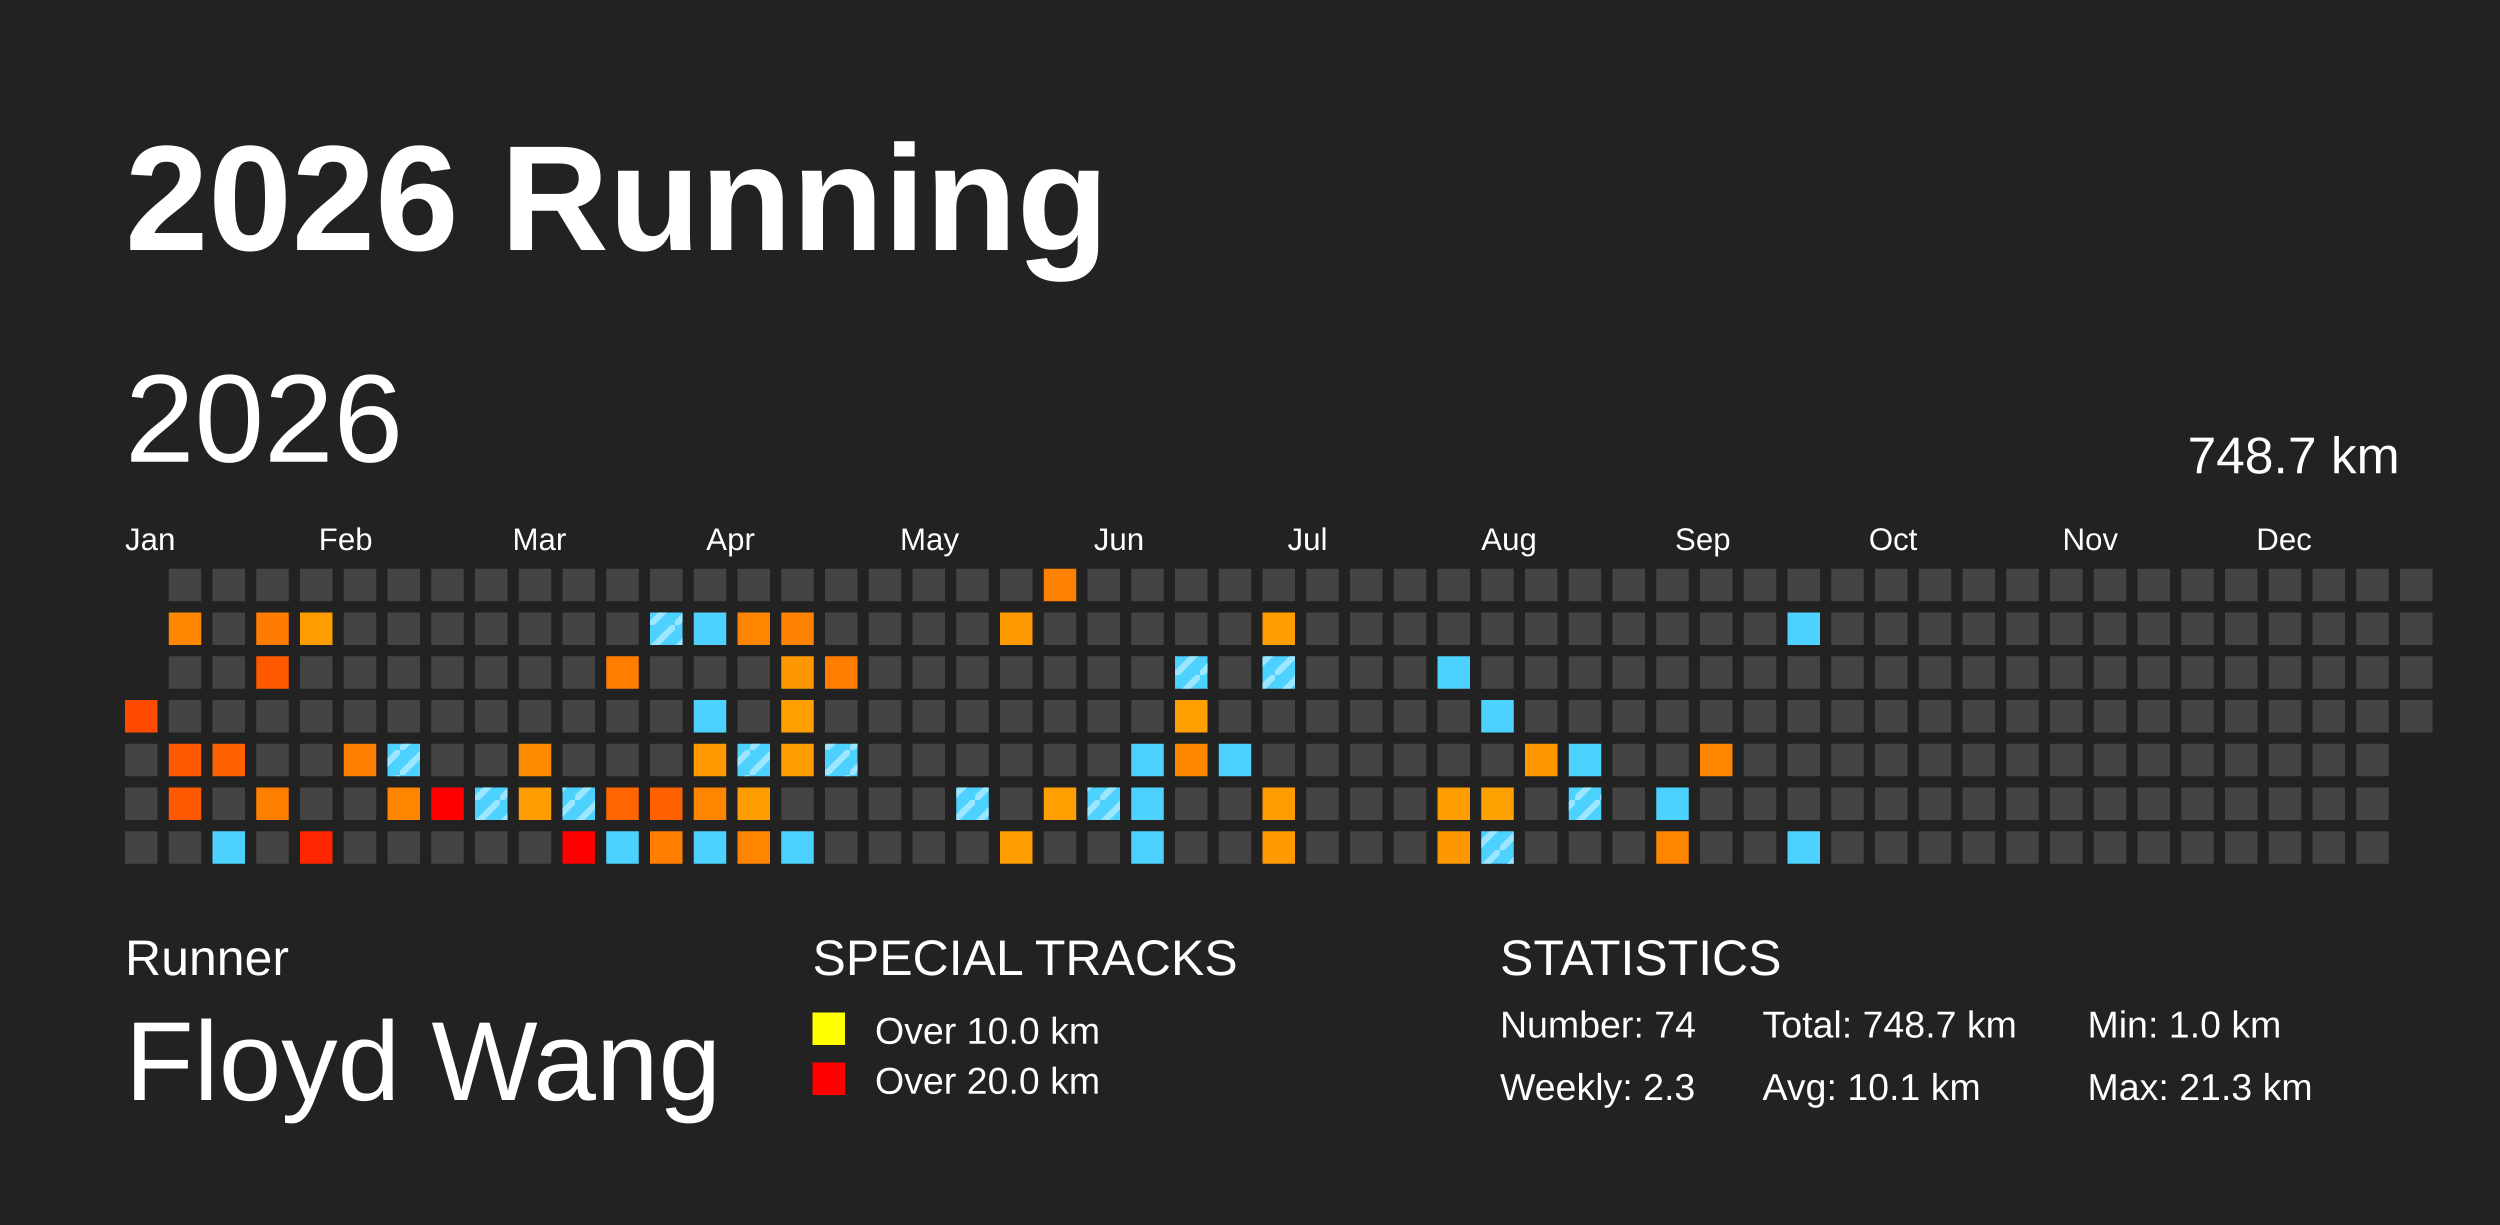
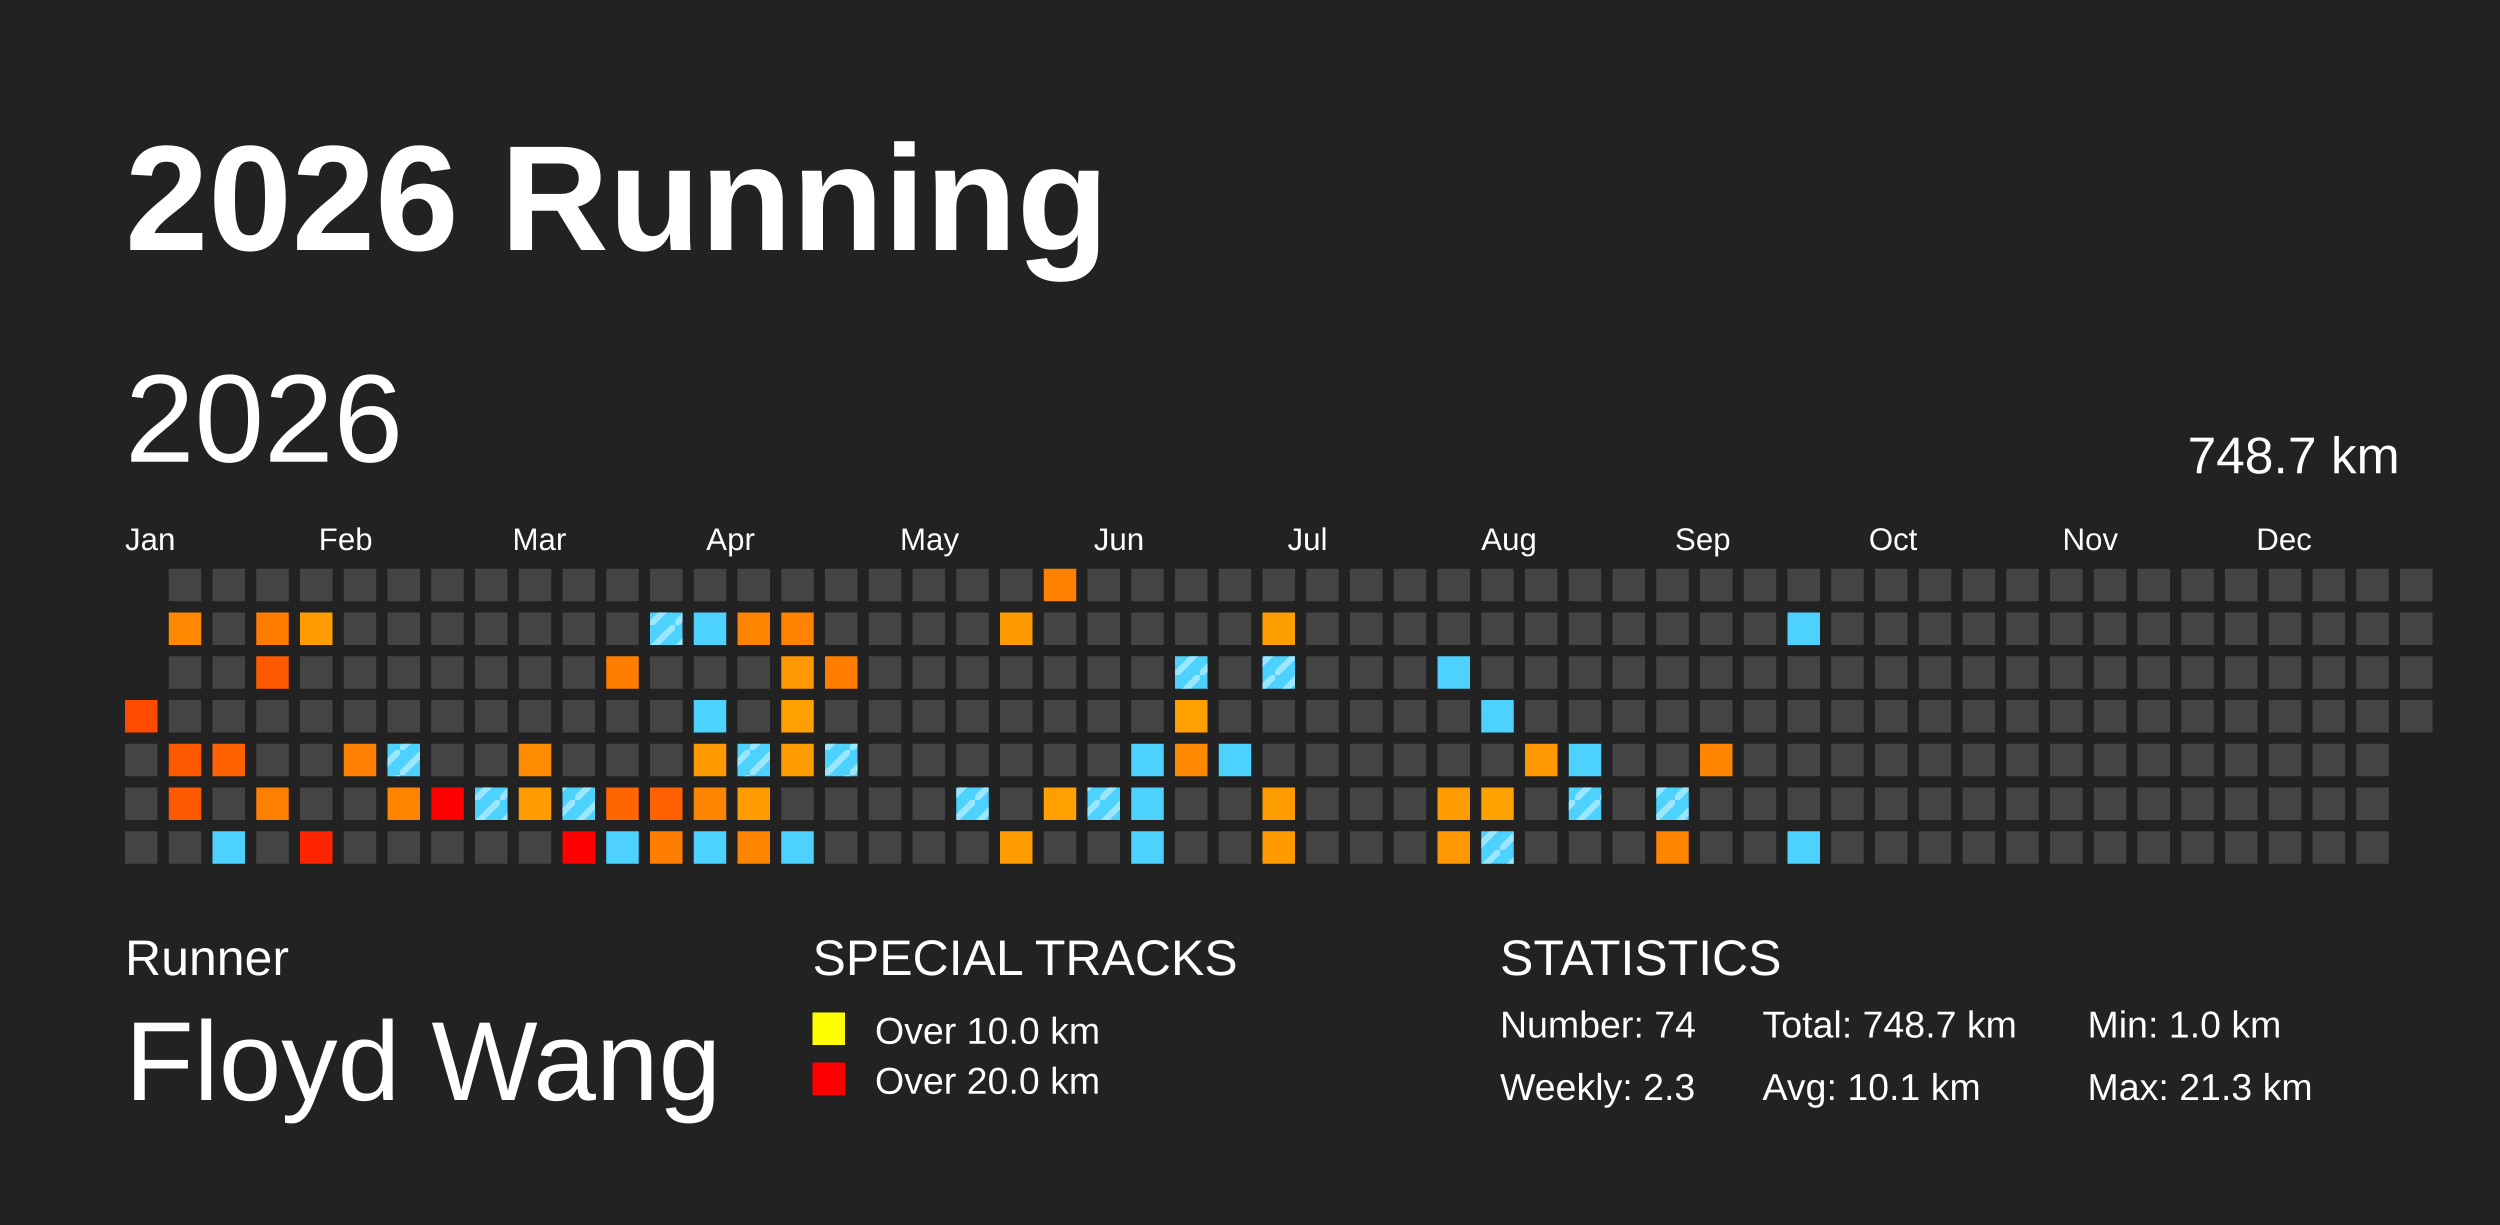
<svg xmlns="http://www.w3.org/2000/svg" baseProfile="full" height="98mm" version="1.1" viewBox="0,0,200,98" width="200mm">
  <defs>
    <pattern height="2" id="indoor-stripe" patternUnits="userSpaceOnUse" width="2">
      <line stroke="white" stroke-opacity="0.45" stroke-width="0.5" x1="0" x2="2" y1="2" y2="0" />
    </pattern>
  </defs>
  <rect fill="#222222" height="98" width="200" x="0" y="0" />
  <text fill="#FFFFFF" style="font-size:12px; font-family:Arial; font-weight:bold;" x="10" y="20">2026 Running</text>
  <text fill="#FFFFFF" style="font-size:4px; font-family:Arial" x="10" y="78">Runner</text>
  <text fill="#FFFFFF" style="font-size:9px; font-family:Arial" x="10" y="88">Floyd Wang</text>
  <text fill="#FFFFFF" style="font-size:4px; font-family:Arial" x="65" y="78">SPECIAL TRACKS</text>
  <rect fill="yellow" height="2.6" width="2.6" x="65" y="81" />
  <text fill="#FFFFFF" style="font-size:3px; font-family:Arial" x="70" y="83.5">Over 10.0 km</text>
  <rect fill="red" height="2.6" width="2.6" x="65" y="85" />
  <text fill="#FFFFFF" style="font-size:3px; font-family:Arial" x="70" y="87.5">Over 20.0 km</text>
  <text fill="#FFFFFF" style="font-size:4px; font-family:Arial" x="120" y="78">STATISTICS</text>
  <text fill="#FFFFFF" style="font-size:3px; font-family:Arial" x="120" y="83">Number: 74</text>
  <text fill="#FFFFFF" style="font-size:3px; font-family:Arial" x="120" y="88">Weekly: 2.3</text>
  <text fill="#FFFFFF" style="font-size:3px; font-family:Arial" x="141" y="83">Total: 748.7 km</text>
  <text fill="#FFFFFF" style="font-size:3px; font-family:Arial" x="141" y="88">Avg: 10.1 km</text>
  <text fill="#FFFFFF" style="font-size:3px; font-family:Arial" x="167" y="83">Min: 1.0 km</text>
  <text fill="#FFFFFF" style="font-size:3px; font-family:Arial" x="167" y="88">Max: 21.3 km</text>
  <text dominant-baseline="hanging" fill="#FFFFFF" style="font-size:10.0px; font-family:Arial;" x="10" y="30">2026</text>
  <text dominant-baseline="hanging" fill="#FFFFFF" style="font-size:4.125px; font-family:Arial;" x="175" y="35">748.7 km</text>
  <text fill="#FFFFFF" style="font-size:2.5px; font-family:Arial" x="10.0" y="44">Jan</text>
  <text fill="#FFFFFF" style="font-size:2.5px; font-family:Arial" x="25.5" y="44">Feb</text>
  <text fill="#FFFFFF" style="font-size:2.5px; font-family:Arial" x="41.0" y="44">Mar</text>
  <text fill="#FFFFFF" style="font-size:2.5px; font-family:Arial" x="56.5" y="44">Apr</text>
  <text fill="#FFFFFF" style="font-size:2.5px; font-family:Arial" x="72.0" y="44">May</text>
  <text fill="#FFFFFF" style="font-size:2.5px; font-family:Arial" x="87.5" y="44">Jun</text>
  <text fill="#FFFFFF" style="font-size:2.5px; font-family:Arial" x="103.0" y="44">Jul</text>
  <text fill="#FFFFFF" style="font-size:2.5px; font-family:Arial" x="118.5" y="44">Aug</text>
  <text fill="#FFFFFF" style="font-size:2.5px; font-family:Arial" x="134.0" y="44">Sep</text>
  <text fill="#FFFFFF" style="font-size:2.5px; font-family:Arial" x="149.5" y="44">Oct</text>
  <text fill="#FFFFFF" style="font-size:2.5px; font-family:Arial" x="165.0" y="44">Nov</text>
  <text fill="#FFFFFF" style="font-size:2.5px; font-family:Arial" x="180.5" y="44">Dec</text>
  <rect fill="#ff4b00" height="2.6" width="2.6" x="10.0" y="56.0" />
  <rect fill="#444444" height="2.6" width="2.6" x="10.0" y="59.5" />
  <rect fill="#444444" height="2.6" width="2.6" x="10.0" y="63.0" />
  <rect fill="#444444" height="2.6" width="2.6" x="10.0" y="66.5" />
  <rect fill="#444444" height="2.6" width="2.6" x="13.5" y="45.5" />
  <rect fill="#ff8800" height="2.6" width="2.6" x="13.5" y="49.0" />
  <rect fill="#444444" height="2.6" width="2.6" x="13.5" y="52.5" />
  <rect fill="#444444" height="2.6" width="2.6" x="13.5" y="56.0" />
  <rect fill="#ff5900" height="2.6" width="2.6" x="13.5" y="59.5" />
  <rect fill="#ff5900" height="2.6" width="2.6" x="13.5" y="63.0" />
  <rect fill="#444444" height="2.6" width="2.6" x="13.5" y="66.5" />
  <rect fill="#444444" height="2.6" width="2.6" x="17.0" y="45.5" />
  <rect fill="#444444" height="2.6" width="2.6" x="17.0" y="49.0" />
  <rect fill="#444444" height="2.6" width="2.6" x="17.0" y="52.5" />
  <rect fill="#444444" height="2.6" width="2.6" x="17.0" y="56.0" />
  <rect fill="#ff6000" height="2.6" width="2.6" x="17.0" y="59.5" />
  <rect fill="#444444" height="2.6" width="2.6" x="17.0" y="63.0" />
  <rect fill="#4dd2ff" height="2.6" width="2.6" x="17.0" y="66.5" />
  <rect fill="#444444" height="2.6" width="2.6" x="20.5" y="45.5" />
  <rect fill="#ff7c00" height="2.6" width="2.6" x="20.5" y="49.0" />
  <rect fill="#ff5900" height="2.6" width="2.6" x="20.5" y="52.5" />
  <rect fill="#444444" height="2.6" width="2.6" x="20.5" y="56.0" />
  <rect fill="#444444" height="2.6" width="2.6" x="20.5" y="59.5" />
  <rect fill="#ff7f00" height="2.6" width="2.6" x="20.5" y="63.0" />
  <rect fill="#444444" height="2.6" width="2.6" x="20.5" y="66.5" />
  <rect fill="#444444" height="2.6" width="2.6" x="24.0" y="45.5" />
  <rect fill="#ff9c00" height="2.6" width="2.6" x="24.0" y="49.0" />
  <rect fill="#444444" height="2.6" width="2.6" x="24.0" y="52.5" />
  <rect fill="#444444" height="2.6" width="2.6" x="24.0" y="56.0" />
  <rect fill="#444444" height="2.6" width="2.6" x="24.0" y="59.5" />
  <rect fill="#444444" height="2.6" width="2.6" x="24.0" y="63.0" />
  <rect fill="#ff2500" height="2.6" width="2.6" x="24.0" y="66.5" />
  <rect fill="#444444" height="2.6" width="2.6" x="27.5" y="45.5" />
  <rect fill="#444444" height="2.6" width="2.6" x="27.5" y="49.0" />
  <rect fill="#444444" height="2.6" width="2.6" x="27.5" y="52.5" />
  <rect fill="#444444" height="2.6" width="2.6" x="27.5" y="56.0" />
  <rect fill="#ff7f00" height="2.6" width="2.6" x="27.5" y="59.5" />
  <rect fill="#444444" height="2.6" width="2.6" x="27.5" y="63.0" />
  <rect fill="#444444" height="2.6" width="2.6" x="27.5" y="66.5" />
  <rect fill="#444444" height="2.6" width="2.6" x="31.0" y="45.5" />
  <rect fill="#444444" height="2.6" width="2.6" x="31.0" y="49.0" />
  <rect fill="#444444" height="2.6" width="2.6" x="31.0" y="52.5" />
  <rect fill="#444444" height="2.6" width="2.6" x="31.0" y="56.0" />
  <rect fill="#4dd2ff" height="2.6" width="2.6" x="31.0" y="59.5" />
  <rect fill="url(#indoor-stripe)" height="2.6" style="pointer-events: none;" width="2.6" x="31.0" y="59.5" />
  <rect fill="#ff8400" height="2.6" width="2.6" x="31.0" y="63.0" />
  <rect fill="#444444" height="2.6" width="2.6" x="31.0" y="66.5" />
  <rect fill="#444444" height="2.6" width="2.6" x="34.5" y="45.5" />
  <rect fill="#444444" height="2.6" width="2.6" x="34.5" y="49.0" />
  <rect fill="#444444" height="2.6" width="2.6" x="34.5" y="52.5" />
  <rect fill="#444444" height="2.6" width="2.6" x="34.5" y="56.0" />
  <rect fill="#444444" height="2.6" width="2.6" x="34.5" y="59.5" />
  <rect fill="red" height="2.6" width="2.6" x="34.5" y="63.0" />
  <rect fill="#444444" height="2.6" width="2.6" x="34.5" y="66.5" />
  <rect fill="#444444" height="2.6" width="2.6" x="38.0" y="45.5" />
  <rect fill="#444444" height="2.6" width="2.6" x="38.0" y="49.0" />
  <rect fill="#444444" height="2.6" width="2.6" x="38.0" y="52.5" />
  <rect fill="#444444" height="2.6" width="2.6" x="38.0" y="56.0" />
  <rect fill="#444444" height="2.6" width="2.6" x="38.0" y="59.5" />
  <rect fill="#4dd2ff" height="2.6" width="2.6" x="38.0" y="63.0" />
  <rect fill="url(#indoor-stripe)" height="2.6" style="pointer-events: none;" width="2.6" x="38.0" y="63.0" />
  <rect fill="#444444" height="2.6" width="2.6" x="38.0" y="66.5" />
  <rect fill="#444444" height="2.6" width="2.6" x="41.5" y="45.5" />
  <rect fill="#444444" height="2.6" width="2.6" x="41.5" y="49.0" />
  <rect fill="#444444" height="2.6" width="2.6" x="41.5" y="52.5" />
  <rect fill="#444444" height="2.6" width="2.6" x="41.5" y="56.0" />
  <rect fill="#ff8b00" height="2.6" width="2.6" x="41.5" y="59.5" />
  <rect fill="#ff9c00" height="2.6" width="2.6" x="41.5" y="63.0" />
  <rect fill="#444444" height="2.6" width="2.6" x="41.5" y="66.5" />
  <rect fill="#444444" height="2.6" width="2.6" x="45.0" y="45.5" />
  <rect fill="#444444" height="2.6" width="2.6" x="45.0" y="49.0" />
  <rect fill="#444444" height="2.6" width="2.6" x="45.0" y="52.5" />
  <rect fill="#444444" height="2.6" width="2.6" x="45.0" y="56.0" />
  <rect fill="#444444" height="2.6" width="2.6" x="45.0" y="59.5" />
  <rect fill="#4dd2ff" height="2.6" width="2.6" x="45.0" y="63.0" />
  <rect fill="url(#indoor-stripe)" height="2.6" style="pointer-events: none;" width="2.6" x="45.0" y="63.0" />
  <rect fill="red" height="2.6" width="2.6" x="45.0" y="66.5" />
  <rect fill="#444444" height="2.6" width="2.6" x="48.5" y="45.5" />
  <rect fill="#444444" height="2.6" width="2.6" x="48.5" y="49.0" />
  <rect fill="#ff7e00" height="2.6" width="2.6" x="48.5" y="52.5" />
  <rect fill="#444444" height="2.6" width="2.6" x="48.5" y="56.0" />
  <rect fill="#444444" height="2.6" width="2.6" x="48.5" y="59.5" />
  <rect fill="#ff6600" height="2.6" width="2.6" x="48.5" y="63.0" />
  <rect fill="#4dd2ff" height="2.6" width="2.6" x="48.5" y="66.5" />
  <rect fill="#444444" height="2.6" width="2.6" x="52.0" y="45.5" />
  <rect fill="#4dd2ff" height="2.6" width="2.6" x="52.0" y="49.0" />
  <rect fill="url(#indoor-stripe)" height="2.6" style="pointer-events: none;" width="2.6" x="52.0" y="49.0" />
  <rect fill="#444444" height="2.6" width="2.6" x="52.0" y="52.5" />
  <rect fill="#444444" height="2.6" width="2.6" x="52.0" y="56.0" />
  <rect fill="#444444" height="2.6" width="2.6" x="52.0" y="59.5" />
  <rect fill="#ff6000" height="2.6" width="2.6" x="52.0" y="63.0" />
  <rect fill="#ff7e00" height="2.6" width="2.6" x="52.0" y="66.5" />
  <rect fill="#444444" height="2.6" width="2.6" x="55.5" y="45.5" />
  <rect fill="#4dd2ff" height="2.6" width="2.6" x="55.5" y="49.0" />
  <rect fill="#444444" height="2.6" width="2.6" x="55.5" y="52.5" />
  <rect fill="#4dd2ff" height="2.6" width="2.6" x="55.5" y="56.0" />
  <rect fill="#ff9b00" height="2.6" width="2.6" x="55.5" y="59.5" />
  <rect fill="#ff8400" height="2.6" width="2.6" x="55.5" y="63.0" />
  <rect fill="#4dd2ff" height="2.6" width="2.6" x="55.5" y="66.5" />
  <rect fill="#444444" height="2.6" width="2.6" x="59.0" y="45.5" />
  <rect fill="#ff8400" height="2.6" width="2.6" x="59.0" y="49.0" />
  <rect fill="#444444" height="2.6" width="2.6" x="59.0" y="52.5" />
  <rect fill="#444444" height="2.6" width="2.6" x="59.0" y="56.0" />
  <rect fill="#4dd2ff" height="2.6" width="2.6" x="59.0" y="59.5" />
  <rect fill="url(#indoor-stripe)" height="2.6" style="pointer-events: none;" width="2.6" x="59.0" y="59.5" />
  <rect fill="#ff9d00" height="2.6" width="2.6" x="59.0" y="63.0" />
  <rect fill="#ff8400" height="2.6" width="2.6" x="59.0" y="66.5" />
  <rect fill="#444444" height="2.6" width="2.6" x="62.5" y="45.5" />
  <rect fill="#ff8200" height="2.6" width="2.6" x="62.5" y="49.0" />
  <rect fill="#ff9800" height="2.6" width="2.6" x="62.5" y="52.5" />
  <rect fill="#ff9f00" height="2.6" width="2.6" x="62.5" y="56.0" />
  <rect fill="#ff9c00" height="2.6" width="2.6" x="62.5" y="59.5" />
  <rect fill="#444444" height="2.6" width="2.6" x="62.5" y="63.0" />
  <rect fill="#4dd2ff" height="2.6" width="2.6" x="62.5" y="66.5" />
  <rect fill="#444444" height="2.6" width="2.6" x="66.0" y="45.5" />
  <rect fill="#444444" height="2.6" width="2.6" x="66.0" y="49.0" />
  <rect fill="#ff7e00" height="2.6" width="2.6" x="66.0" y="52.5" />
  <rect fill="#444444" height="2.6" width="2.6" x="66.0" y="56.0" />
  <rect fill="#4dd2ff" height="2.6" width="2.6" x="66.0" y="59.5" />
  <rect fill="url(#indoor-stripe)" height="2.6" style="pointer-events: none;" width="2.6" x="66.0" y="59.5" />
  <rect fill="#444444" height="2.6" width="2.6" x="66.0" y="63.0" />
  <rect fill="#444444" height="2.6" width="2.6" x="66.0" y="66.5" />
  <rect fill="#444444" height="2.6" width="2.6" x="69.5" y="45.5" />
  <rect fill="#444444" height="2.6" width="2.6" x="69.5" y="49.0" />
  <rect fill="#444444" height="2.6" width="2.6" x="69.5" y="52.5" />
  <rect fill="#444444" height="2.6" width="2.6" x="69.5" y="56.0" />
  <rect fill="#444444" height="2.6" width="2.6" x="69.5" y="59.5" />
  <rect fill="#444444" height="2.6" width="2.6" x="69.5" y="63.0" />
  <rect fill="#444444" height="2.6" width="2.6" x="69.5" y="66.5" />
  <rect fill="#444444" height="2.6" width="2.6" x="73.0" y="45.5" />
  <rect fill="#444444" height="2.6" width="2.6" x="73.0" y="49.0" />
  <rect fill="#444444" height="2.6" width="2.6" x="73.0" y="52.5" />
  <rect fill="#444444" height="2.6" width="2.6" x="73.0" y="56.0" />
  <rect fill="#444444" height="2.6" width="2.6" x="73.0" y="59.5" />
  <rect fill="#444444" height="2.6" width="2.6" x="73.0" y="63.0" />
  <rect fill="#444444" height="2.6" width="2.6" x="73.0" y="66.5" />
  <rect fill="#444444" height="2.6" width="2.6" x="76.5" y="45.5" />
  <rect fill="#444444" height="2.6" width="2.6" x="76.5" y="49.0" />
  <rect fill="#444444" height="2.6" width="2.6" x="76.5" y="52.5" />
  <rect fill="#444444" height="2.6" width="2.6" x="76.5" y="56.0" />
  <rect fill="#444444" height="2.6" width="2.6" x="76.5" y="59.5" />
  <rect fill="#4dd2ff" height="2.6" width="2.6" x="76.5" y="63.0" />
  <rect fill="url(#indoor-stripe)" height="2.6" style="pointer-events: none;" width="2.6" x="76.5" y="63.0" />
  <rect fill="#444444" height="2.6" width="2.6" x="76.5" y="66.5" />
  <rect fill="#444444" height="2.6" width="2.6" x="80.0" y="45.5" />
  <rect fill="#ff9b00" height="2.6" width="2.6" x="80.0" y="49.0" />
  <rect fill="#444444" height="2.6" width="2.6" x="80.0" y="52.5" />
  <rect fill="#444444" height="2.6" width="2.6" x="80.0" y="56.0" />
  <rect fill="#444444" height="2.6" width="2.6" x="80.0" y="59.5" />
  <rect fill="#444444" height="2.6" width="2.6" x="80.0" y="63.0" />
  <rect fill="#ff9c00" height="2.6" width="2.6" x="80.0" y="66.5" />
  <rect fill="#ff8100" height="2.6" width="2.6" x="83.5" y="45.5" />
  <rect fill="#444444" height="2.6" width="2.6" x="83.5" y="49.0" />
  <rect fill="#444444" height="2.6" width="2.6" x="83.5" y="52.5" />
  <rect fill="#444444" height="2.6" width="2.6" x="83.5" y="56.0" />
  <rect fill="#444444" height="2.6" width="2.6" x="83.5" y="59.5" />
  <rect fill="#ff9f00" height="2.6" width="2.6" x="83.5" y="63.0" />
  <rect fill="#444444" height="2.6" width="2.6" x="83.5" y="66.5" />
  <rect fill="#444444" height="2.6" width="2.6" x="87.0" y="45.5" />
  <rect fill="#444444" height="2.6" width="2.6" x="87.0" y="49.0" />
  <rect fill="#444444" height="2.6" width="2.6" x="87.0" y="52.5" />
  <rect fill="#444444" height="2.6" width="2.6" x="87.0" y="56.0" />
  <rect fill="#444444" height="2.6" width="2.6" x="87.0" y="59.5" />
  <rect fill="#4dd2ff" height="2.6" width="2.6" x="87.0" y="63.0" />
  <rect fill="url(#indoor-stripe)" height="2.6" style="pointer-events: none;" width="2.6" x="87.0" y="63.0" />
  <rect fill="#444444" height="2.6" width="2.6" x="87.0" y="66.5" />
  <rect fill="#444444" height="2.6" width="2.6" x="90.5" y="45.5" />
  <rect fill="#444444" height="2.6" width="2.6" x="90.5" y="49.0" />
  <rect fill="#444444" height="2.6" width="2.6" x="90.5" y="52.5" />
  <rect fill="#444444" height="2.6" width="2.6" x="90.5" y="56.0" />
  <rect fill="#4dd2ff" height="2.6" width="2.6" x="90.5" y="59.5" />
  <rect fill="#4dd2ff" height="2.6" width="2.6" x="90.5" y="63.0" />
  <rect fill="#4dd2ff" height="2.6" width="2.6" x="90.5" y="66.5" />
  <rect fill="#444444" height="2.6" width="2.6" x="94.0" y="45.5" />
  <rect fill="#444444" height="2.6" width="2.6" x="94.0" y="49.0" />
  <rect fill="#4dd2ff" height="2.6" width="2.6" x="94.0" y="52.5" />
  <rect fill="url(#indoor-stripe)" height="2.6" style="pointer-events: none;" width="2.6" x="94.0" y="52.5" />
  <rect fill="#ff9f00" height="2.6" width="2.6" x="94.0" y="56.0" />
  <rect fill="#ff8800" height="2.6" width="2.6" x="94.0" y="59.5" />
  <rect fill="#444444" height="2.6" width="2.6" x="94.0" y="63.0" />
  <rect fill="#444444" height="2.6" width="2.6" x="94.0" y="66.5" />
  <rect fill="#444444" height="2.6" width="2.6" x="97.5" y="45.5" />
  <rect fill="#444444" height="2.6" width="2.6" x="97.5" y="49.0" />
  <rect fill="#444444" height="2.6" width="2.6" x="97.5" y="52.5" />
  <rect fill="#444444" height="2.6" width="2.6" x="97.5" y="56.0" />
  <rect fill="#4dd2ff" height="2.6" width="2.6" x="97.5" y="59.5" />
  <rect fill="#444444" height="2.6" width="2.6" x="97.5" y="63.0" />
  <rect fill="#444444" height="2.6" width="2.6" x="97.5" y="66.5" />
  <rect fill="#444444" height="2.6" width="2.6" x="101.0" y="45.5" />
  <rect fill="#ff9e00" height="2.6" width="2.6" x="101.0" y="49.0" />
  <rect fill="#4dd2ff" height="2.6" width="2.6" x="101.0" y="52.5" />
  <rect fill="url(#indoor-stripe)" height="2.6" style="pointer-events: none;" width="2.6" x="101.0" y="52.5" />
  <rect fill="#444444" height="2.6" width="2.6" x="101.0" y="56.0" />
  <rect fill="#444444" height="2.6" width="2.6" x="101.0" y="59.5" />
  <rect fill="#ff9d00" height="2.6" width="2.6" x="101.0" y="63.0" />
  <rect fill="#ff9b00" height="2.6" width="2.6" x="101.0" y="66.5" />
  <rect fill="#444444" height="2.6" width="2.6" x="104.5" y="45.5" />
  <rect fill="#444444" height="2.6" width="2.6" x="104.5" y="49.0" />
  <rect fill="#444444" height="2.6" width="2.6" x="104.5" y="52.5" />
  <rect fill="#444444" height="2.6" width="2.6" x="104.5" y="56.0" />
  <rect fill="#444444" height="2.6" width="2.6" x="104.5" y="59.5" />
  <rect fill="#444444" height="2.6" width="2.6" x="104.5" y="63.0" />
  <rect fill="#444444" height="2.6" width="2.6" x="104.5" y="66.5" />
  <rect fill="#444444" height="2.6" width="2.6" x="108.0" y="45.5" />
  <rect fill="#444444" height="2.6" width="2.6" x="108.0" y="49.0" />
  <rect fill="#444444" height="2.6" width="2.6" x="108.0" y="52.5" />
  <rect fill="#444444" height="2.6" width="2.6" x="108.0" y="56.0" />
  <rect fill="#444444" height="2.6" width="2.6" x="108.0" y="59.5" />
  <rect fill="#444444" height="2.6" width="2.6" x="108.0" y="63.0" />
  <rect fill="#444444" height="2.6" width="2.6" x="108.0" y="66.5" />
  <rect fill="#444444" height="2.6" width="2.6" x="111.5" y="45.5" />
  <rect fill="#444444" height="2.6" width="2.6" x="111.5" y="49.0" />
  <rect fill="#444444" height="2.6" width="2.6" x="111.5" y="52.5" />
  <rect fill="#444444" height="2.6" width="2.6" x="111.5" y="56.0" />
  <rect fill="#444444" height="2.6" width="2.6" x="111.5" y="59.5" />
  <rect fill="#444444" height="2.6" width="2.6" x="111.5" y="63.0" />
  <rect fill="#444444" height="2.6" width="2.6" x="111.5" y="66.5" />
  <rect fill="#444444" height="2.6" width="2.6" x="115.0" y="45.5" />
  <rect fill="#444444" height="2.6" width="2.6" x="115.0" y="49.0" />
  <rect fill="#4dd2ff" height="2.6" width="2.6" x="115.0" y="52.5" />
  <rect fill="#444444" height="2.6" width="2.6" x="115.0" y="56.0" />
  <rect fill="#444444" height="2.6" width="2.6" x="115.0" y="59.5" />
  <rect fill="#ff9c00" height="2.6" width="2.6" x="115.0" y="63.0" />
  <rect fill="#ff9700" height="2.6" width="2.6" x="115.0" y="66.5" />
  <rect fill="#444444" height="2.6" width="2.6" x="118.5" y="45.5" />
  <rect fill="#444444" height="2.6" width="2.6" x="118.5" y="49.0" />
  <rect fill="#444444" height="2.6" width="2.6" x="118.5" y="52.5" />
  <rect fill="#4dd2ff" height="2.6" width="2.6" x="118.5" y="56.0" />
  <rect fill="#444444" height="2.6" width="2.6" x="118.5" y="59.5" />
  <rect fill="#ffa100" height="2.6" width="2.6" x="118.5" y="63.0" />
  <rect fill="#4dd2ff" height="2.6" width="2.6" x="118.5" y="66.5" />
  <rect fill="url(#indoor-stripe)" height="2.6" style="pointer-events: none;" width="2.6" x="118.5" y="66.5" />
  <rect fill="#444444" height="2.6" width="2.6" x="122.0" y="45.5" />
  <rect fill="#444444" height="2.6" width="2.6" x="122.0" y="49.0" />
  <rect fill="#444444" height="2.6" width="2.6" x="122.0" y="52.5" />
  <rect fill="#444444" height="2.6" width="2.6" x="122.0" y="56.0" />
  <rect fill="#ff9800" height="2.6" width="2.6" x="122.0" y="59.5" />
  <rect fill="#444444" height="2.6" width="2.6" x="122.0" y="63.0" />
  <rect fill="#444444" height="2.6" width="2.6" x="122.0" y="66.5" />
  <rect fill="#444444" height="2.6" width="2.6" x="125.5" y="45.5" />
  <rect fill="#444444" height="2.6" width="2.6" x="125.5" y="49.0" />
  <rect fill="#444444" height="2.6" width="2.6" x="125.5" y="52.5" />
  <rect fill="#444444" height="2.6" width="2.6" x="125.5" y="56.0" />
  <rect fill="#4dd2ff" height="2.6" width="2.6" x="125.5" y="59.5" />
  <rect fill="#4dd2ff" height="2.6" width="2.6" x="125.5" y="63.0" />
  <rect fill="url(#indoor-stripe)" height="2.6" style="pointer-events: none;" width="2.6" x="125.5" y="63.0" />
  <rect fill="#444444" height="2.6" width="2.6" x="125.5" y="66.5" />
  <rect fill="#444444" height="2.6" width="2.6" x="129.0" y="45.5" />
  <rect fill="#444444" height="2.6" width="2.6" x="129.0" y="49.0" />
  <rect fill="#444444" height="2.6" width="2.6" x="129.0" y="52.5" />
  <rect fill="#444444" height="2.6" width="2.6" x="129.0" y="56.0" />
  <rect fill="#444444" height="2.6" width="2.6" x="129.0" y="59.5" />
  <rect fill="#444444" height="2.6" width="2.6" x="129.0" y="63.0" />
  <rect fill="#444444" height="2.6" width="2.6" x="129.0" y="66.5" />
  <rect fill="#444444" height="2.6" width="2.6" x="132.5" y="45.5" />
  <rect fill="#444444" height="2.6" width="2.6" x="132.5" y="49.0" />
  <rect fill="#444444" height="2.6" width="2.6" x="132.5" y="52.5" />
  <rect fill="#444444" height="2.6" width="2.6" x="132.5" y="56.0" />
  <rect fill="#444444" height="2.6" width="2.6" x="132.5" y="59.5" />
  <rect fill="#4dd2ff" height="2.6" width="2.6" x="132.5" y="63.0" />
+   <rect fill="url(#indoor-stripe)" height="2.6" style="pointer-events: none;" width="2.6" x="132.5" y="63.0" />
  <rect fill="#ff8400" height="2.6" width="2.6" x="132.5" y="66.5" />
  <rect fill="#444444" height="2.6" width="2.6" x="136.0" y="45.5" />
  <rect fill="#444444" height="2.6" width="2.6" x="136.0" y="49.0" />
  <rect fill="#444444" height="2.6" width="2.6" x="136.0" y="52.5" />
  <rect fill="#444444" height="2.6" width="2.6" x="136.0" y="56.0" />
  <rect fill="#ff8400" height="2.6" width="2.6" x="136.0" y="59.5" />
  <rect fill="#444444" height="2.6" width="2.6" x="136.0" y="63.0" />
  <rect fill="#444444" height="2.6" width="2.6" x="136.0" y="66.5" />
  <rect fill="#444444" height="2.6" width="2.6" x="139.5" y="45.5" />
  <rect fill="#444444" height="2.6" width="2.6" x="139.5" y="49.0" />
  <rect fill="#444444" height="2.6" width="2.6" x="139.5" y="52.5" />
  <rect fill="#444444" height="2.6" width="2.6" x="139.5" y="56.0" />
  <rect fill="#444444" height="2.6" width="2.6" x="139.5" y="59.5" />
  <rect fill="#444444" height="2.6" width="2.6" x="139.5" y="63.0" />
  <rect fill="#444444" height="2.6" width="2.6" x="139.5" y="66.5" />
  <rect fill="#444444" height="2.6" width="2.6" x="143.0" y="45.5" />
  <rect fill="#4dd2ff" height="2.6" width="2.6" x="143.0" y="49.0" />
  <rect fill="#444444" height="2.6" width="2.6" x="143.0" y="52.5" />
  <rect fill="#444444" height="2.6" width="2.6" x="143.0" y="56.0" />
  <rect fill="#444444" height="2.6" width="2.6" x="143.0" y="59.5" />
  <rect fill="#444444" height="2.6" width="2.6" x="143.0" y="63.0" />
  <rect fill="#4dd2ff" height="2.6" width="2.6" x="143.0" y="66.5" />
  <rect fill="#444444" height="2.6" width="2.6" x="146.5" y="45.5" />
  <rect fill="#444444" height="2.6" width="2.6" x="146.5" y="49.0" />
  <rect fill="#444444" height="2.6" width="2.6" x="146.5" y="52.5" />
  <rect fill="#444444" height="2.6" width="2.6" x="146.5" y="56.0" />
  <rect fill="#444444" height="2.6" width="2.6" x="146.5" y="59.5" />
  <rect fill="#444444" height="2.6" width="2.6" x="146.5" y="63.0" />
  <rect fill="#444444" height="2.6" width="2.6" x="146.5" y="66.5" />
  <rect fill="#444444" height="2.6" width="2.6" x="150.0" y="45.5" />
  <rect fill="#444444" height="2.6" width="2.6" x="150.0" y="49.0" />
  <rect fill="#444444" height="2.6" width="2.6" x="150.0" y="52.5" />
  <rect fill="#444444" height="2.6" width="2.6" x="150.0" y="56.0" />
  <rect fill="#444444" height="2.6" width="2.6" x="150.0" y="59.5" />
  <rect fill="#444444" height="2.6" width="2.6" x="150.0" y="63.0" />
  <rect fill="#444444" height="2.6" width="2.6" x="150.0" y="66.5" />
  <rect fill="#444444" height="2.6" width="2.6" x="153.5" y="45.5" />
  <rect fill="#444444" height="2.6" width="2.6" x="153.5" y="49.0" />
  <rect fill="#444444" height="2.6" width="2.6" x="153.5" y="52.5" />
  <rect fill="#444444" height="2.6" width="2.6" x="153.5" y="56.0" />
  <rect fill="#444444" height="2.6" width="2.6" x="153.5" y="59.5" />
  <rect fill="#444444" height="2.6" width="2.6" x="153.5" y="63.0" />
  <rect fill="#444444" height="2.6" width="2.6" x="153.5" y="66.5" />
  <rect fill="#444444" height="2.6" width="2.6" x="157.0" y="45.5" />
  <rect fill="#444444" height="2.6" width="2.6" x="157.0" y="49.0" />
  <rect fill="#444444" height="2.6" width="2.6" x="157.0" y="52.5" />
  <rect fill="#444444" height="2.6" width="2.6" x="157.0" y="56.0" />
  <rect fill="#444444" height="2.6" width="2.6" x="157.0" y="59.5" />
  <rect fill="#444444" height="2.6" width="2.6" x="157.0" y="63.0" />
  <rect fill="#444444" height="2.6" width="2.6" x="157.0" y="66.5" />
  <rect fill="#444444" height="2.6" width="2.6" x="160.5" y="45.5" />
  <rect fill="#444444" height="2.6" width="2.6" x="160.5" y="49.0" />
  <rect fill="#444444" height="2.6" width="2.6" x="160.5" y="52.5" />
  <rect fill="#444444" height="2.6" width="2.6" x="160.5" y="56.0" />
  <rect fill="#444444" height="2.6" width="2.6" x="160.5" y="59.5" />
  <rect fill="#444444" height="2.6" width="2.6" x="160.5" y="63.0" />
  <rect fill="#444444" height="2.6" width="2.6" x="160.5" y="66.5" />
  <rect fill="#444444" height="2.6" width="2.6" x="164.0" y="45.5" />
  <rect fill="#444444" height="2.6" width="2.6" x="164.0" y="49.0" />
  <rect fill="#444444" height="2.6" width="2.6" x="164.0" y="52.5" />
  <rect fill="#444444" height="2.6" width="2.6" x="164.0" y="56.0" />
  <rect fill="#444444" height="2.6" width="2.6" x="164.0" y="59.5" />
  <rect fill="#444444" height="2.6" width="2.6" x="164.0" y="63.0" />
  <rect fill="#444444" height="2.6" width="2.6" x="164.0" y="66.5" />
  <rect fill="#444444" height="2.6" width="2.6" x="167.5" y="45.5" />
  <rect fill="#444444" height="2.6" width="2.6" x="167.5" y="49.0" />
  <rect fill="#444444" height="2.6" width="2.6" x="167.5" y="52.5" />
  <rect fill="#444444" height="2.6" width="2.6" x="167.5" y="56.0" />
  <rect fill="#444444" height="2.6" width="2.6" x="167.5" y="59.5" />
  <rect fill="#444444" height="2.6" width="2.6" x="167.5" y="63.0" />
  <rect fill="#444444" height="2.6" width="2.6" x="167.5" y="66.5" />
  <rect fill="#444444" height="2.6" width="2.6" x="171.0" y="45.5" />
  <rect fill="#444444" height="2.6" width="2.6" x="171.0" y="49.0" />
  <rect fill="#444444" height="2.6" width="2.6" x="171.0" y="52.5" />
  <rect fill="#444444" height="2.6" width="2.6" x="171.0" y="56.0" />
  <rect fill="#444444" height="2.6" width="2.6" x="171.0" y="59.5" />
  <rect fill="#444444" height="2.6" width="2.6" x="171.0" y="63.0" />
  <rect fill="#444444" height="2.6" width="2.6" x="171.0" y="66.5" />
  <rect fill="#444444" height="2.6" width="2.6" x="174.5" y="45.5" />
  <rect fill="#444444" height="2.6" width="2.6" x="174.5" y="49.0" />
  <rect fill="#444444" height="2.6" width="2.6" x="174.5" y="52.5" />
  <rect fill="#444444" height="2.6" width="2.6" x="174.5" y="56.0" />
  <rect fill="#444444" height="2.6" width="2.6" x="174.5" y="59.5" />
  <rect fill="#444444" height="2.6" width="2.6" x="174.5" y="63.0" />
  <rect fill="#444444" height="2.6" width="2.6" x="174.5" y="66.5" />
  <rect fill="#444444" height="2.6" width="2.6" x="178.0" y="45.5" />
  <rect fill="#444444" height="2.6" width="2.6" x="178.0" y="49.0" />
  <rect fill="#444444" height="2.6" width="2.6" x="178.0" y="52.5" />
  <rect fill="#444444" height="2.6" width="2.6" x="178.0" y="56.0" />
  <rect fill="#444444" height="2.6" width="2.6" x="178.0" y="59.5" />
  <rect fill="#444444" height="2.6" width="2.6" x="178.0" y="63.0" />
  <rect fill="#444444" height="2.6" width="2.6" x="178.0" y="66.5" />
  <rect fill="#444444" height="2.6" width="2.6" x="181.5" y="45.5" />
  <rect fill="#444444" height="2.6" width="2.6" x="181.5" y="49.0" />
  <rect fill="#444444" height="2.6" width="2.6" x="181.5" y="52.5" />
  <rect fill="#444444" height="2.6" width="2.6" x="181.5" y="56.0" />
  <rect fill="#444444" height="2.6" width="2.6" x="181.5" y="59.5" />
  <rect fill="#444444" height="2.6" width="2.6" x="181.5" y="63.0" />
  <rect fill="#444444" height="2.6" width="2.6" x="181.5" y="66.5" />
  <rect fill="#444444" height="2.6" width="2.6" x="185.0" y="45.5" />
  <rect fill="#444444" height="2.6" width="2.6" x="185.0" y="49.0" />
  <rect fill="#444444" height="2.6" width="2.6" x="185.0" y="52.5" />
  <rect fill="#444444" height="2.6" width="2.6" x="185.0" y="56.0" />
  <rect fill="#444444" height="2.6" width="2.6" x="185.0" y="59.5" />
  <rect fill="#444444" height="2.6" width="2.6" x="185.0" y="63.0" />
  <rect fill="#444444" height="2.6" width="2.6" x="185.0" y="66.5" />
  <rect fill="#444444" height="2.6" width="2.6" x="188.5" y="45.5" />
  <rect fill="#444444" height="2.6" width="2.6" x="188.5" y="49.0" />
  <rect fill="#444444" height="2.6" width="2.6" x="188.5" y="52.5" />
  <rect fill="#444444" height="2.6" width="2.6" x="188.5" y="56.0" />
  <rect fill="#444444" height="2.6" width="2.6" x="188.5" y="59.5" />
  <rect fill="#444444" height="2.6" width="2.6" x="188.5" y="63.0" />
  <rect fill="#444444" height="2.6" width="2.6" x="188.5" y="66.5" />
  <rect fill="#444444" height="2.6" width="2.6" x="192.0" y="45.5" />
  <rect fill="#444444" height="2.6" width="2.6" x="192.0" y="49.0" />
  <rect fill="#444444" height="2.6" width="2.6" x="192.0" y="52.5" />
  <rect fill="#444444" height="2.6" width="2.6" x="192.0" y="56.0" />
</svg>
